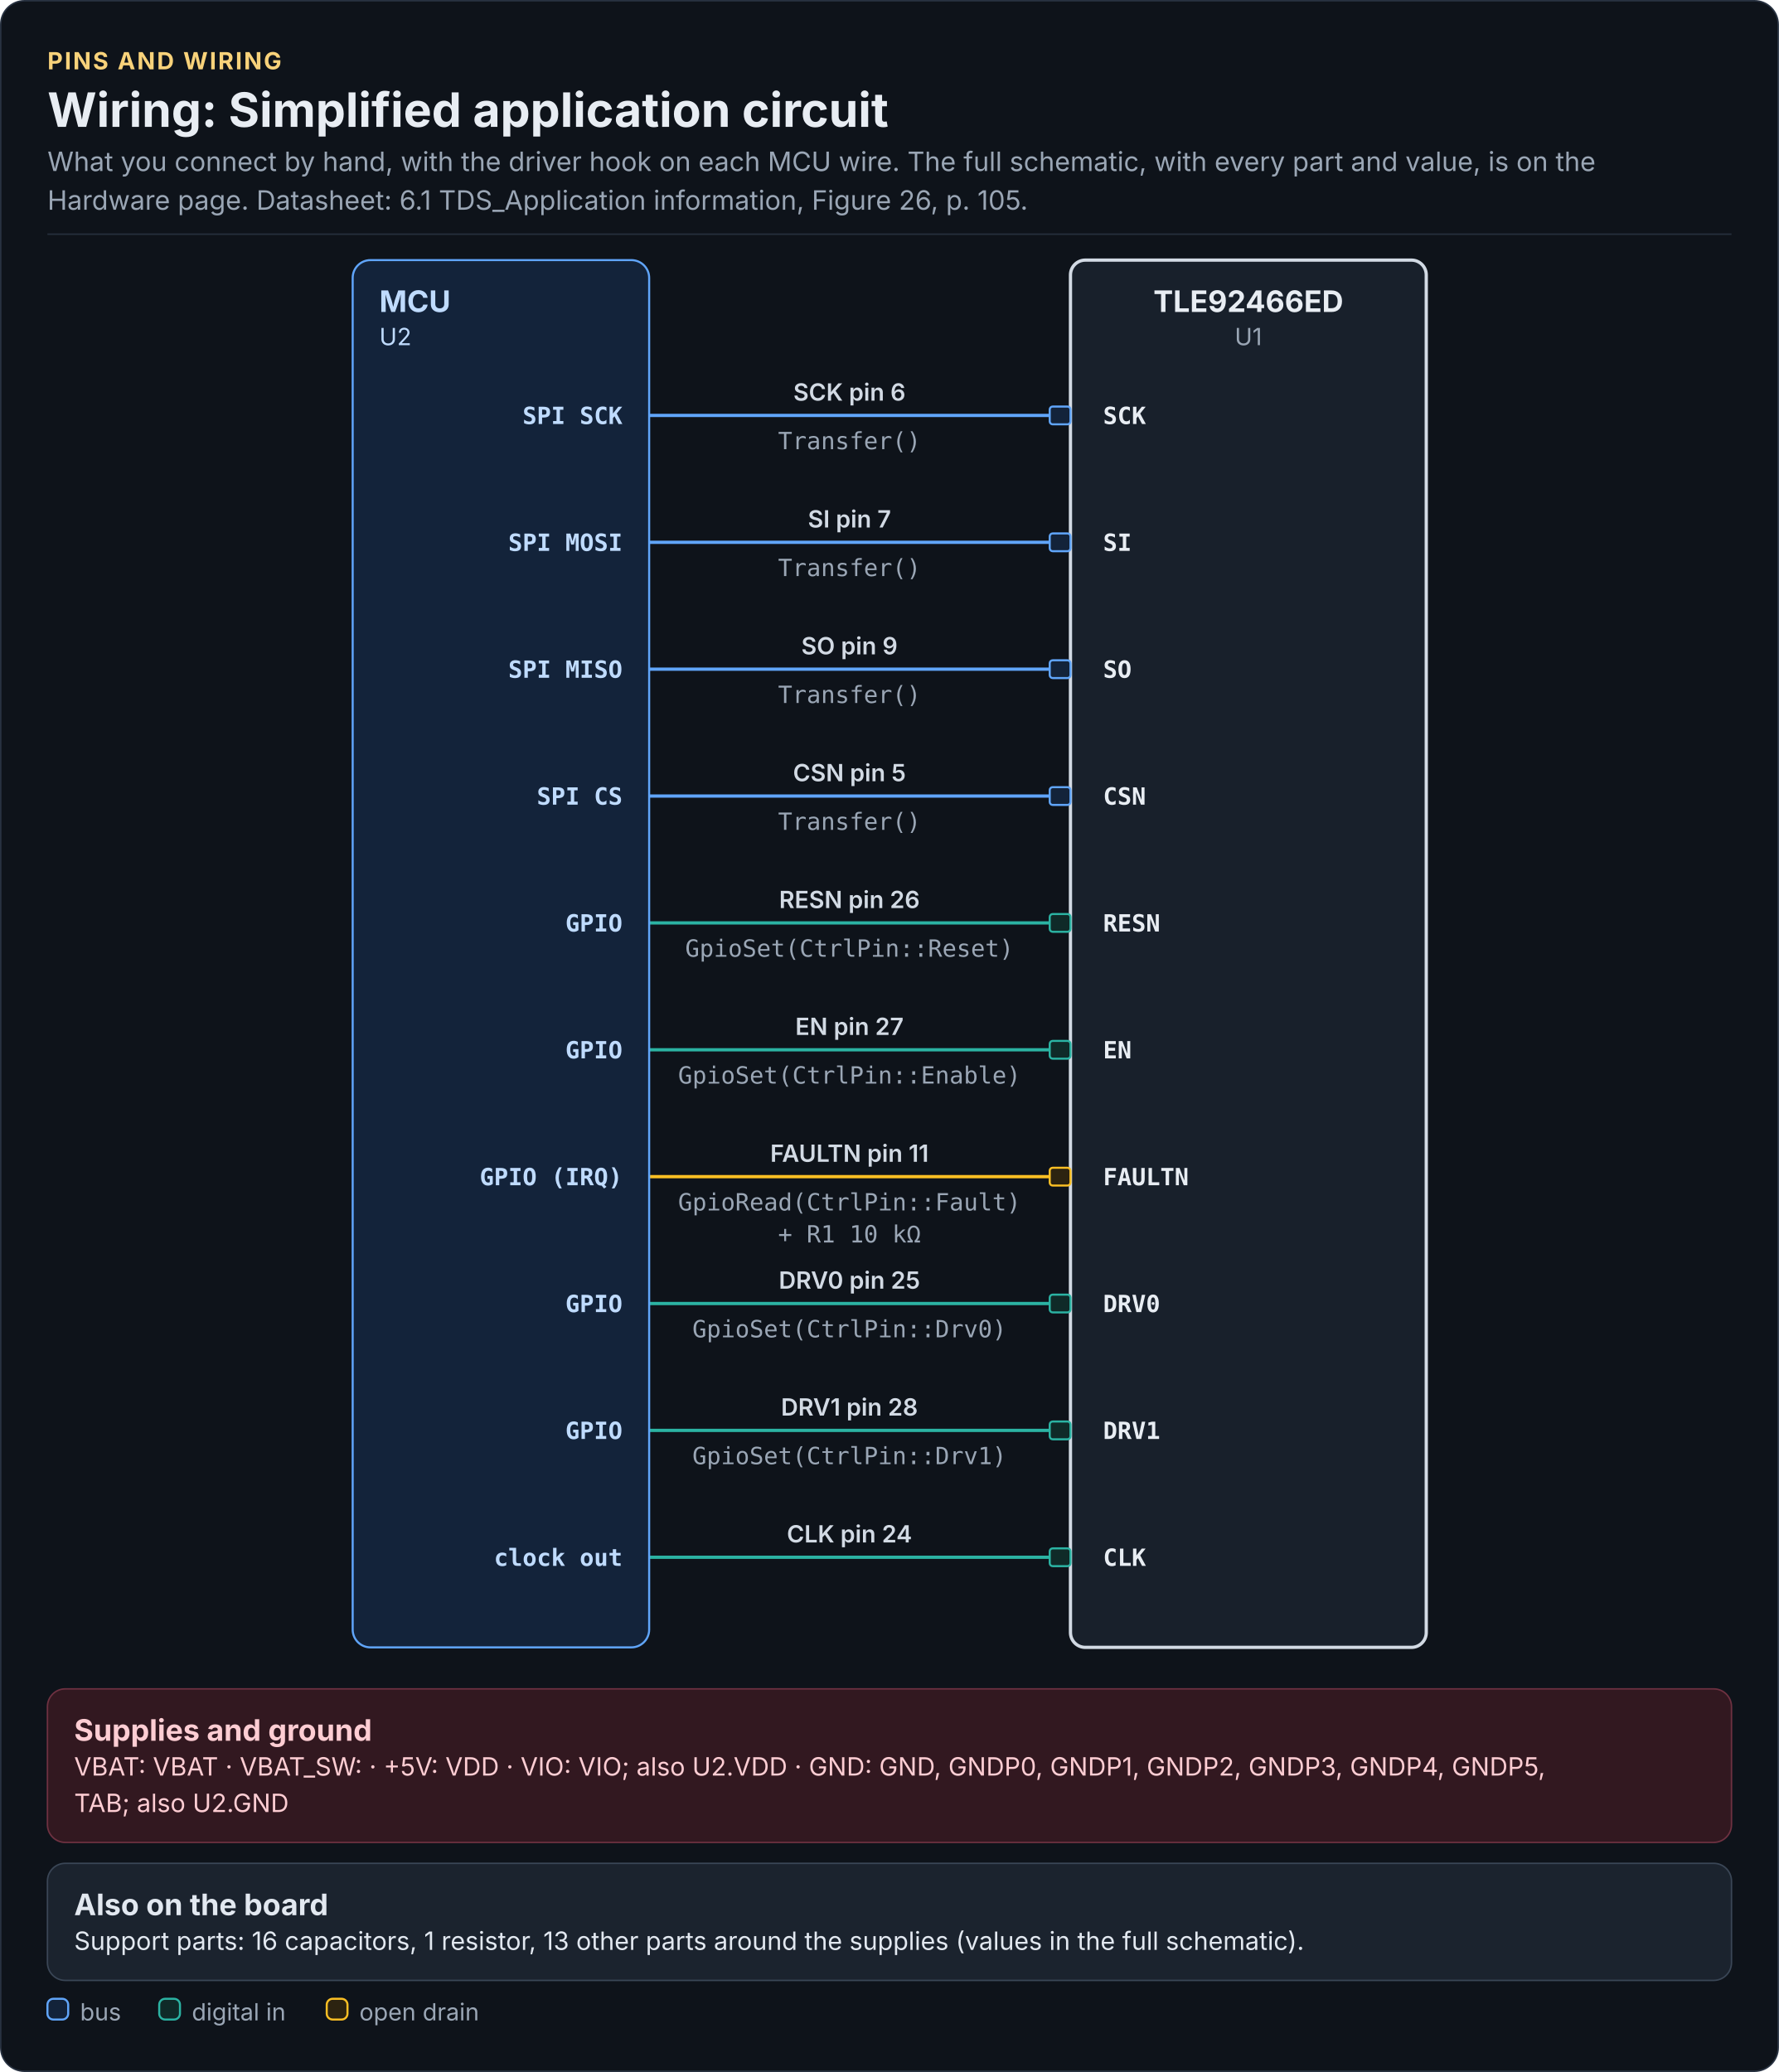
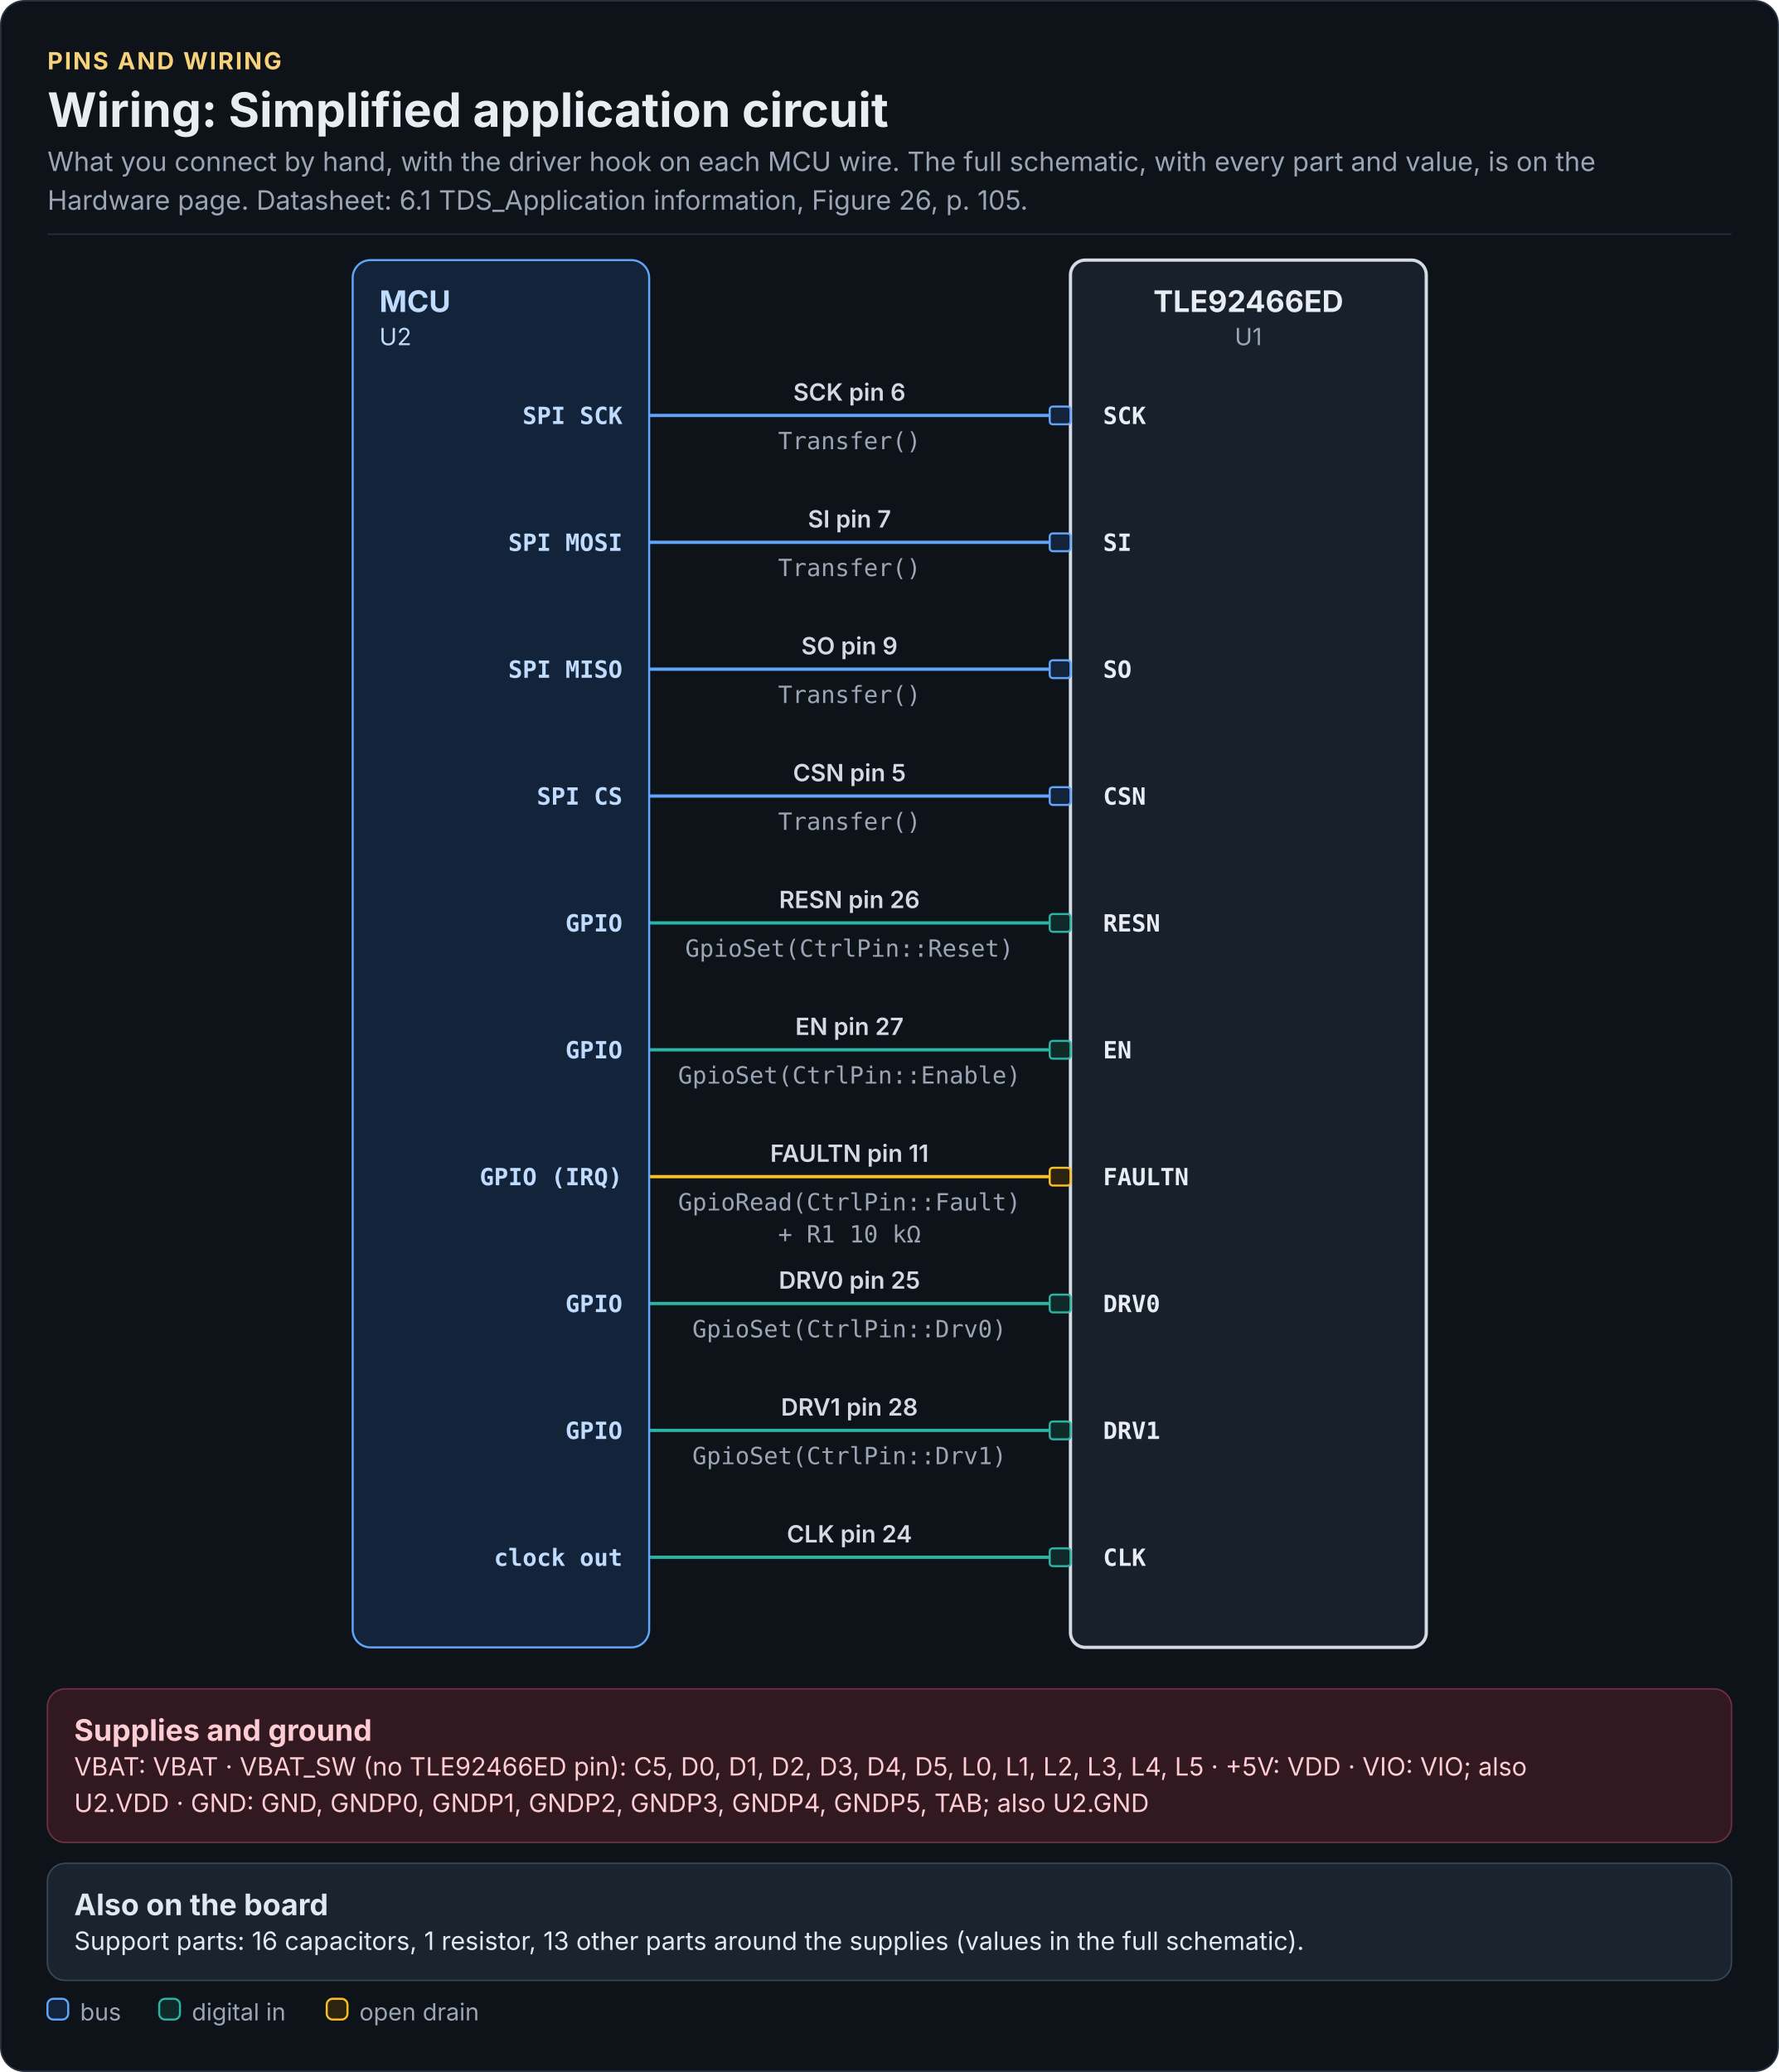
<svg xmlns="http://www.w3.org/2000/svg" width="1200" height="1398" viewBox="0 0 1200 1398" role="img" aria-labelledby="chip-wiring-typical-title chip-wiring-typical-desc" font-family="Inter, 'Segoe UI', Roboto, 'Helvetica Neue', Arial, sans-serif">
  <rect x="0.5" y="0.5" width="1199" height="1397" rx="16" fill="#0E131A" stroke="#283241" />
  <text x="32" y="46.8" font-size="16" font-weight="700" letter-spacing="1.2" fill="#F8D27A">PINS AND WIRING</text>
  <text x="32" y="85.6" font-size="32" font-weight="700" fill="#E8EDF3">Wiring: Simplified application circuit</text>
  <text x="32" y="115.4" font-size="18" fill="#9AA6B5">What you connect by hand, with the driver hook on each MCU wire. The full schematic, with every part and value, is on the</text>
  <text x="32" y="141.5" font-size="18" fill="#9AA6B5">Hardware page. Datasheet: 6.1 TDS_Application information, Figure 26, p. 105.</text>
  <rect x="32" y="157.5" width="1136" height="1" fill="#252F3C" />
  <path d="M437.9 280.3 L708.1 280.3" fill="none" stroke="#60A5FA" stroke-width="2.2" />
  <path d="M437.9 365.9 L708.1 365.9" fill="none" stroke="#60A5FA" stroke-width="2.2" />
  <path d="M437.9 451.5 L708.1 451.5" fill="none" stroke="#60A5FA" stroke-width="2.2" />
  <path d="M437.9 537.1 L708.1 537.1" fill="none" stroke="#60A5FA" stroke-width="2.2" />
  <path d="M437.9 622.7 L708.1 622.7" fill="none" stroke="#2BB3A3" stroke-width="2.2" />
  <path d="M437.9 708.3 L708.1 708.3" fill="none" stroke="#2BB3A3" stroke-width="2.2" />
  <path d="M437.9 793.9 L708.1 793.9" fill="none" stroke="#FBBF24" stroke-width="2.2" />
  <path d="M437.9 879.5 L708.1 879.5" fill="none" stroke="#2BB3A3" stroke-width="2.2" />
  <path d="M437.9 965.1 L708.1 965.1" fill="none" stroke="#2BB3A3" stroke-width="2.2" />
  <path d="M437.9 1050.7 L708.1 1050.7" fill="none" stroke="#2BB3A3" stroke-width="2.2" />
  <rect x="722.1" y="175.5" width="240" height="936" rx="10" fill="#18202B" stroke="#D2DAE4" stroke-width="2.2" />
  <rect x="237.9" y="175.5" width="200" height="936" rx="12" fill="#13233A" stroke="#60A5FA" stroke-width="1.4" />
  <rect x="32" y="1139.5" width="1136" height="103.6" rx="12" fill="#321820" stroke="#6E3141" stroke-width="1" />
  <rect x="32" y="1257.2" width="1136" height="79" rx="12" fill="#1B232E" stroke="#3A4656" stroke-width="1" />
  <text x="842.1" y="210.5" font-size="20" font-weight="700" text-anchor="middle" fill="#E8EDF3">TLE92466ED</text>
  <text x="842.1" y="232.9" font-size="16" text-anchor="middle" fill="#9AA6B5">U1</text>
  <text x="255.9" y="210.5" font-size="20" font-weight="700" fill="#BFDBFE">MCU</text>
  <text x="255.9" y="232.9" font-size="16" fill="#BFDBFE">U2</text>
  <text x="419.9" y="286.1" font-size="16" font-weight="600" font-family="'JetBrains Mono', 'SFMono-Regular', Menlo, Consolas, monospace" text-anchor="end" fill="#BFDBFE">SPI SCK</text>
  <text x="744.1" y="286.1" font-size="16" font-weight="700" font-family="'JetBrains Mono', 'SFMono-Regular', Menlo, Consolas, monospace" fill="#E8EDF3">SCK</text>
  <rect x="708.1" y="274.3" width="14" height="12" rx="2" fill="#13233A" stroke="#60A5FA" stroke-width="1.4" />
  <text x="573" y="270.3" font-size="16" font-weight="600" text-anchor="middle" fill="#D2DAE4">SCK  pin 6</text>
  <text x="573" y="303.1" font-size="16" font-family="'JetBrains Mono', 'SFMono-Regular', Menlo, Consolas, monospace" text-anchor="middle" fill="#9AA6B5">Transfer()</text>
  <text x="419.9" y="371.7" font-size="16" font-weight="600" font-family="'JetBrains Mono', 'SFMono-Regular', Menlo, Consolas, monospace" text-anchor="end" fill="#BFDBFE">SPI MOSI</text>
  <text x="744.1" y="371.7" font-size="16" font-weight="700" font-family="'JetBrains Mono', 'SFMono-Regular', Menlo, Consolas, monospace" fill="#E8EDF3">SI</text>
  <rect x="708.1" y="359.9" width="14" height="12" rx="2" fill="#13233A" stroke="#60A5FA" stroke-width="1.4" />
  <text x="573" y="355.9" font-size="16" font-weight="600" text-anchor="middle" fill="#D2DAE4">SI  pin 7</text>
  <text x="573" y="388.7" font-size="16" font-family="'JetBrains Mono', 'SFMono-Regular', Menlo, Consolas, monospace" text-anchor="middle" fill="#9AA6B5">Transfer()</text>
  <text x="419.9" y="457.3" font-size="16" font-weight="600" font-family="'JetBrains Mono', 'SFMono-Regular', Menlo, Consolas, monospace" text-anchor="end" fill="#BFDBFE">SPI MISO</text>
  <text x="744.1" y="457.3" font-size="16" font-weight="700" font-family="'JetBrains Mono', 'SFMono-Regular', Menlo, Consolas, monospace" fill="#E8EDF3">SO</text>
  <rect x="708.1" y="445.5" width="14" height="12" rx="2" fill="#13233A" stroke="#60A5FA" stroke-width="1.4" />
  <text x="573" y="441.5" font-size="16" font-weight="600" text-anchor="middle" fill="#D2DAE4">SO  pin 9</text>
  <text x="573" y="474.3" font-size="16" font-family="'JetBrains Mono', 'SFMono-Regular', Menlo, Consolas, monospace" text-anchor="middle" fill="#9AA6B5">Transfer()</text>
  <text x="419.9" y="542.9" font-size="16" font-weight="600" font-family="'JetBrains Mono', 'SFMono-Regular', Menlo, Consolas, monospace" text-anchor="end" fill="#BFDBFE">SPI CS</text>
  <text x="744.1" y="542.9" font-size="16" font-weight="700" font-family="'JetBrains Mono', 'SFMono-Regular', Menlo, Consolas, monospace" fill="#E8EDF3">CSN</text>
  <rect x="708.1" y="531.1" width="14" height="12" rx="2" fill="#13233A" stroke="#60A5FA" stroke-width="1.4" />
  <text x="573" y="527.1" font-size="16" font-weight="600" text-anchor="middle" fill="#D2DAE4">CSN  pin 5</text>
  <text x="573" y="559.9" font-size="16" font-family="'JetBrains Mono', 'SFMono-Regular', Menlo, Consolas, monospace" text-anchor="middle" fill="#9AA6B5">Transfer()</text>
  <text x="419.9" y="628.5" font-size="16" font-weight="600" font-family="'JetBrains Mono', 'SFMono-Regular', Menlo, Consolas, monospace" text-anchor="end" fill="#BFDBFE">GPIO</text>
  <text x="744.1" y="628.5" font-size="16" font-weight="700" font-family="'JetBrains Mono', 'SFMono-Regular', Menlo, Consolas, monospace" fill="#E8EDF3">RESN</text>
  <rect x="708.1" y="616.7" width="14" height="12" rx="2" fill="#0F2A28" stroke="#2BB3A3" stroke-width="1.4" />
  <text x="573" y="612.7" font-size="16" font-weight="600" text-anchor="middle" fill="#D2DAE4">RESN  pin 26</text>
  <text x="573" y="645.5" font-size="16" font-family="'JetBrains Mono', 'SFMono-Regular', Menlo, Consolas, monospace" text-anchor="middle" fill="#9AA6B5">GpioSet(CtrlPin::Reset)</text>
  <text x="419.9" y="714.1" font-size="16" font-weight="600" font-family="'JetBrains Mono', 'SFMono-Regular', Menlo, Consolas, monospace" text-anchor="end" fill="#BFDBFE">GPIO</text>
  <text x="744.1" y="714.1" font-size="16" font-weight="700" font-family="'JetBrains Mono', 'SFMono-Regular', Menlo, Consolas, monospace" fill="#E8EDF3">EN</text>
  <rect x="708.1" y="702.3" width="14" height="12" rx="2" fill="#0F2A28" stroke="#2BB3A3" stroke-width="1.4" />
  <text x="573" y="698.3" font-size="16" font-weight="600" text-anchor="middle" fill="#D2DAE4">EN  pin 27</text>
  <text x="573" y="731.1" font-size="16" font-family="'JetBrains Mono', 'SFMono-Regular', Menlo, Consolas, monospace" text-anchor="middle" fill="#9AA6B5">GpioSet(CtrlPin::Enable)</text>
  <text x="419.9" y="799.7" font-size="16" font-weight="600" font-family="'JetBrains Mono', 'SFMono-Regular', Menlo, Consolas, monospace" text-anchor="end" fill="#BFDBFE">GPIO (IRQ)</text>
  <text x="744.1" y="799.7" font-size="16" font-weight="700" font-family="'JetBrains Mono', 'SFMono-Regular', Menlo, Consolas, monospace" fill="#E8EDF3">FAULTN</text>
  <rect x="708.1" y="787.9" width="14" height="12" rx="2" fill="#2C2310" stroke="#FBBF24" stroke-width="1.4" />
  <text x="573" y="783.9" font-size="16" font-weight="600" text-anchor="middle" fill="#D2DAE4">FAULTN  pin 11</text>
  <text x="573" y="816.7" font-size="16" font-family="'JetBrains Mono', 'SFMono-Regular', Menlo, Consolas, monospace" text-anchor="middle" fill="#9AA6B5">GpioRead(CtrlPin::Fault)</text>
  <text x="573" y="838.3" font-size="16" font-family="'JetBrains Mono', 'SFMono-Regular', Menlo, Consolas, monospace" text-anchor="middle" fill="#9AA6B5">+ R1 10 kΩ</text>
  <text x="419.9" y="885.3" font-size="16" font-weight="600" font-family="'JetBrains Mono', 'SFMono-Regular', Menlo, Consolas, monospace" text-anchor="end" fill="#BFDBFE">GPIO</text>
  <text x="744.1" y="885.3" font-size="16" font-weight="700" font-family="'JetBrains Mono', 'SFMono-Regular', Menlo, Consolas, monospace" fill="#E8EDF3">DRV0</text>
  <rect x="708.1" y="873.5" width="14" height="12" rx="2" fill="#0F2A28" stroke="#2BB3A3" stroke-width="1.4" />
  <text x="573" y="869.5" font-size="16" font-weight="600" text-anchor="middle" fill="#D2DAE4">DRV0  pin 25</text>
  <text x="573" y="902.3" font-size="16" font-family="'JetBrains Mono', 'SFMono-Regular', Menlo, Consolas, monospace" text-anchor="middle" fill="#9AA6B5">GpioSet(CtrlPin::Drv0)</text>
  <text x="419.9" y="970.9" font-size="16" font-weight="600" font-family="'JetBrains Mono', 'SFMono-Regular', Menlo, Consolas, monospace" text-anchor="end" fill="#BFDBFE">GPIO</text>
  <text x="744.1" y="970.9" font-size="16" font-weight="700" font-family="'JetBrains Mono', 'SFMono-Regular', Menlo, Consolas, monospace" fill="#E8EDF3">DRV1</text>
  <rect x="708.1" y="959.1" width="14" height="12" rx="2" fill="#0F2A28" stroke="#2BB3A3" stroke-width="1.4" />
  <text x="573" y="955.1" font-size="16" font-weight="600" text-anchor="middle" fill="#D2DAE4">DRV1  pin 28</text>
  <text x="573" y="987.9" font-size="16" font-family="'JetBrains Mono', 'SFMono-Regular', Menlo, Consolas, monospace" text-anchor="middle" fill="#9AA6B5">GpioSet(CtrlPin::Drv1)</text>
  <text x="419.9" y="1056.5" font-size="16" font-weight="600" font-family="'JetBrains Mono', 'SFMono-Regular', Menlo, Consolas, monospace" text-anchor="end" fill="#BFDBFE">clock out</text>
  <text x="744.1" y="1056.5" font-size="16" font-weight="700" font-family="'JetBrains Mono', 'SFMono-Regular', Menlo, Consolas, monospace" fill="#E8EDF3">CLK</text>
  <rect x="708.1" y="1044.7" width="14" height="12" rx="2" fill="#0F2A28" stroke="#2BB3A3" stroke-width="1.4" />
  <text x="573" y="1040.7" font-size="16" font-weight="600" text-anchor="middle" fill="#D2DAE4">CLK  pin 24</text>
  <text x="50" y="1174.5" font-size="20" font-weight="700" fill="#FECDD3">Supplies and ground</text>
-   <text x="50" y="1198" font-size="17" fill="#FECDD3">VBAT: VBAT · VBAT_SW:  · +5V: VDD · VIO: VIO; also U2.VDD · GND: GND, GNDP0, GNDP1, GNDP2, GNDP3, GNDP4, GNDP5,</text>
-   <text x="50" y="1222.6" font-size="17" fill="#FECDD3">TAB; also U2.GND</text>
+   <text x="50" y="1198" font-size="17" fill="#FECDD3">VBAT: VBAT · VBAT_SW (no TLE92466ED pin): C5, D0, D1, D2, D3, D4, D5, L0, L1, L2, L3, L4, L5 · +5V: VDD · VIO: VIO; also</text>
+   <text x="50" y="1222.6" font-size="17" fill="#FECDD3">U2.VDD · GND: GND, GNDP0, GNDP1, GNDP2, GNDP3, GNDP4, GNDP5, TAB; also U2.GND</text>
  <text x="50" y="1292.2" font-size="20" font-weight="700" fill="#E2E8F0">Also on the board</text>
  <text x="50" y="1315.6" font-size="17" fill="#E2E8F0">Support parts: 16 capacitors, 1 resistor, 13 other parts around the supplies (values in the full schematic).</text>
  <rect x="32" y="1348.6" width="14" height="14" rx="4" fill="#13233A" stroke="#60A5FA" stroke-width="1.4" />
  <text x="54" y="1363.2" font-size="16" fill="#9AA6B5">bus</text>
  <rect x="107.4" y="1348.6" width="14" height="14" rx="4" fill="#0F2A28" stroke="#2BB3A3" stroke-width="1.4" />
  <text x="129.4" y="1363.2" font-size="16" fill="#9AA6B5">digital in</text>
  <rect x="220.4" y="1348.6" width="14" height="14" rx="4" fill="#2C2310" stroke="#FBBF24" stroke-width="1.4" />
  <text x="242.4" y="1363.2" font-size="16" fill="#9AA6B5">open drain</text>
</svg>
